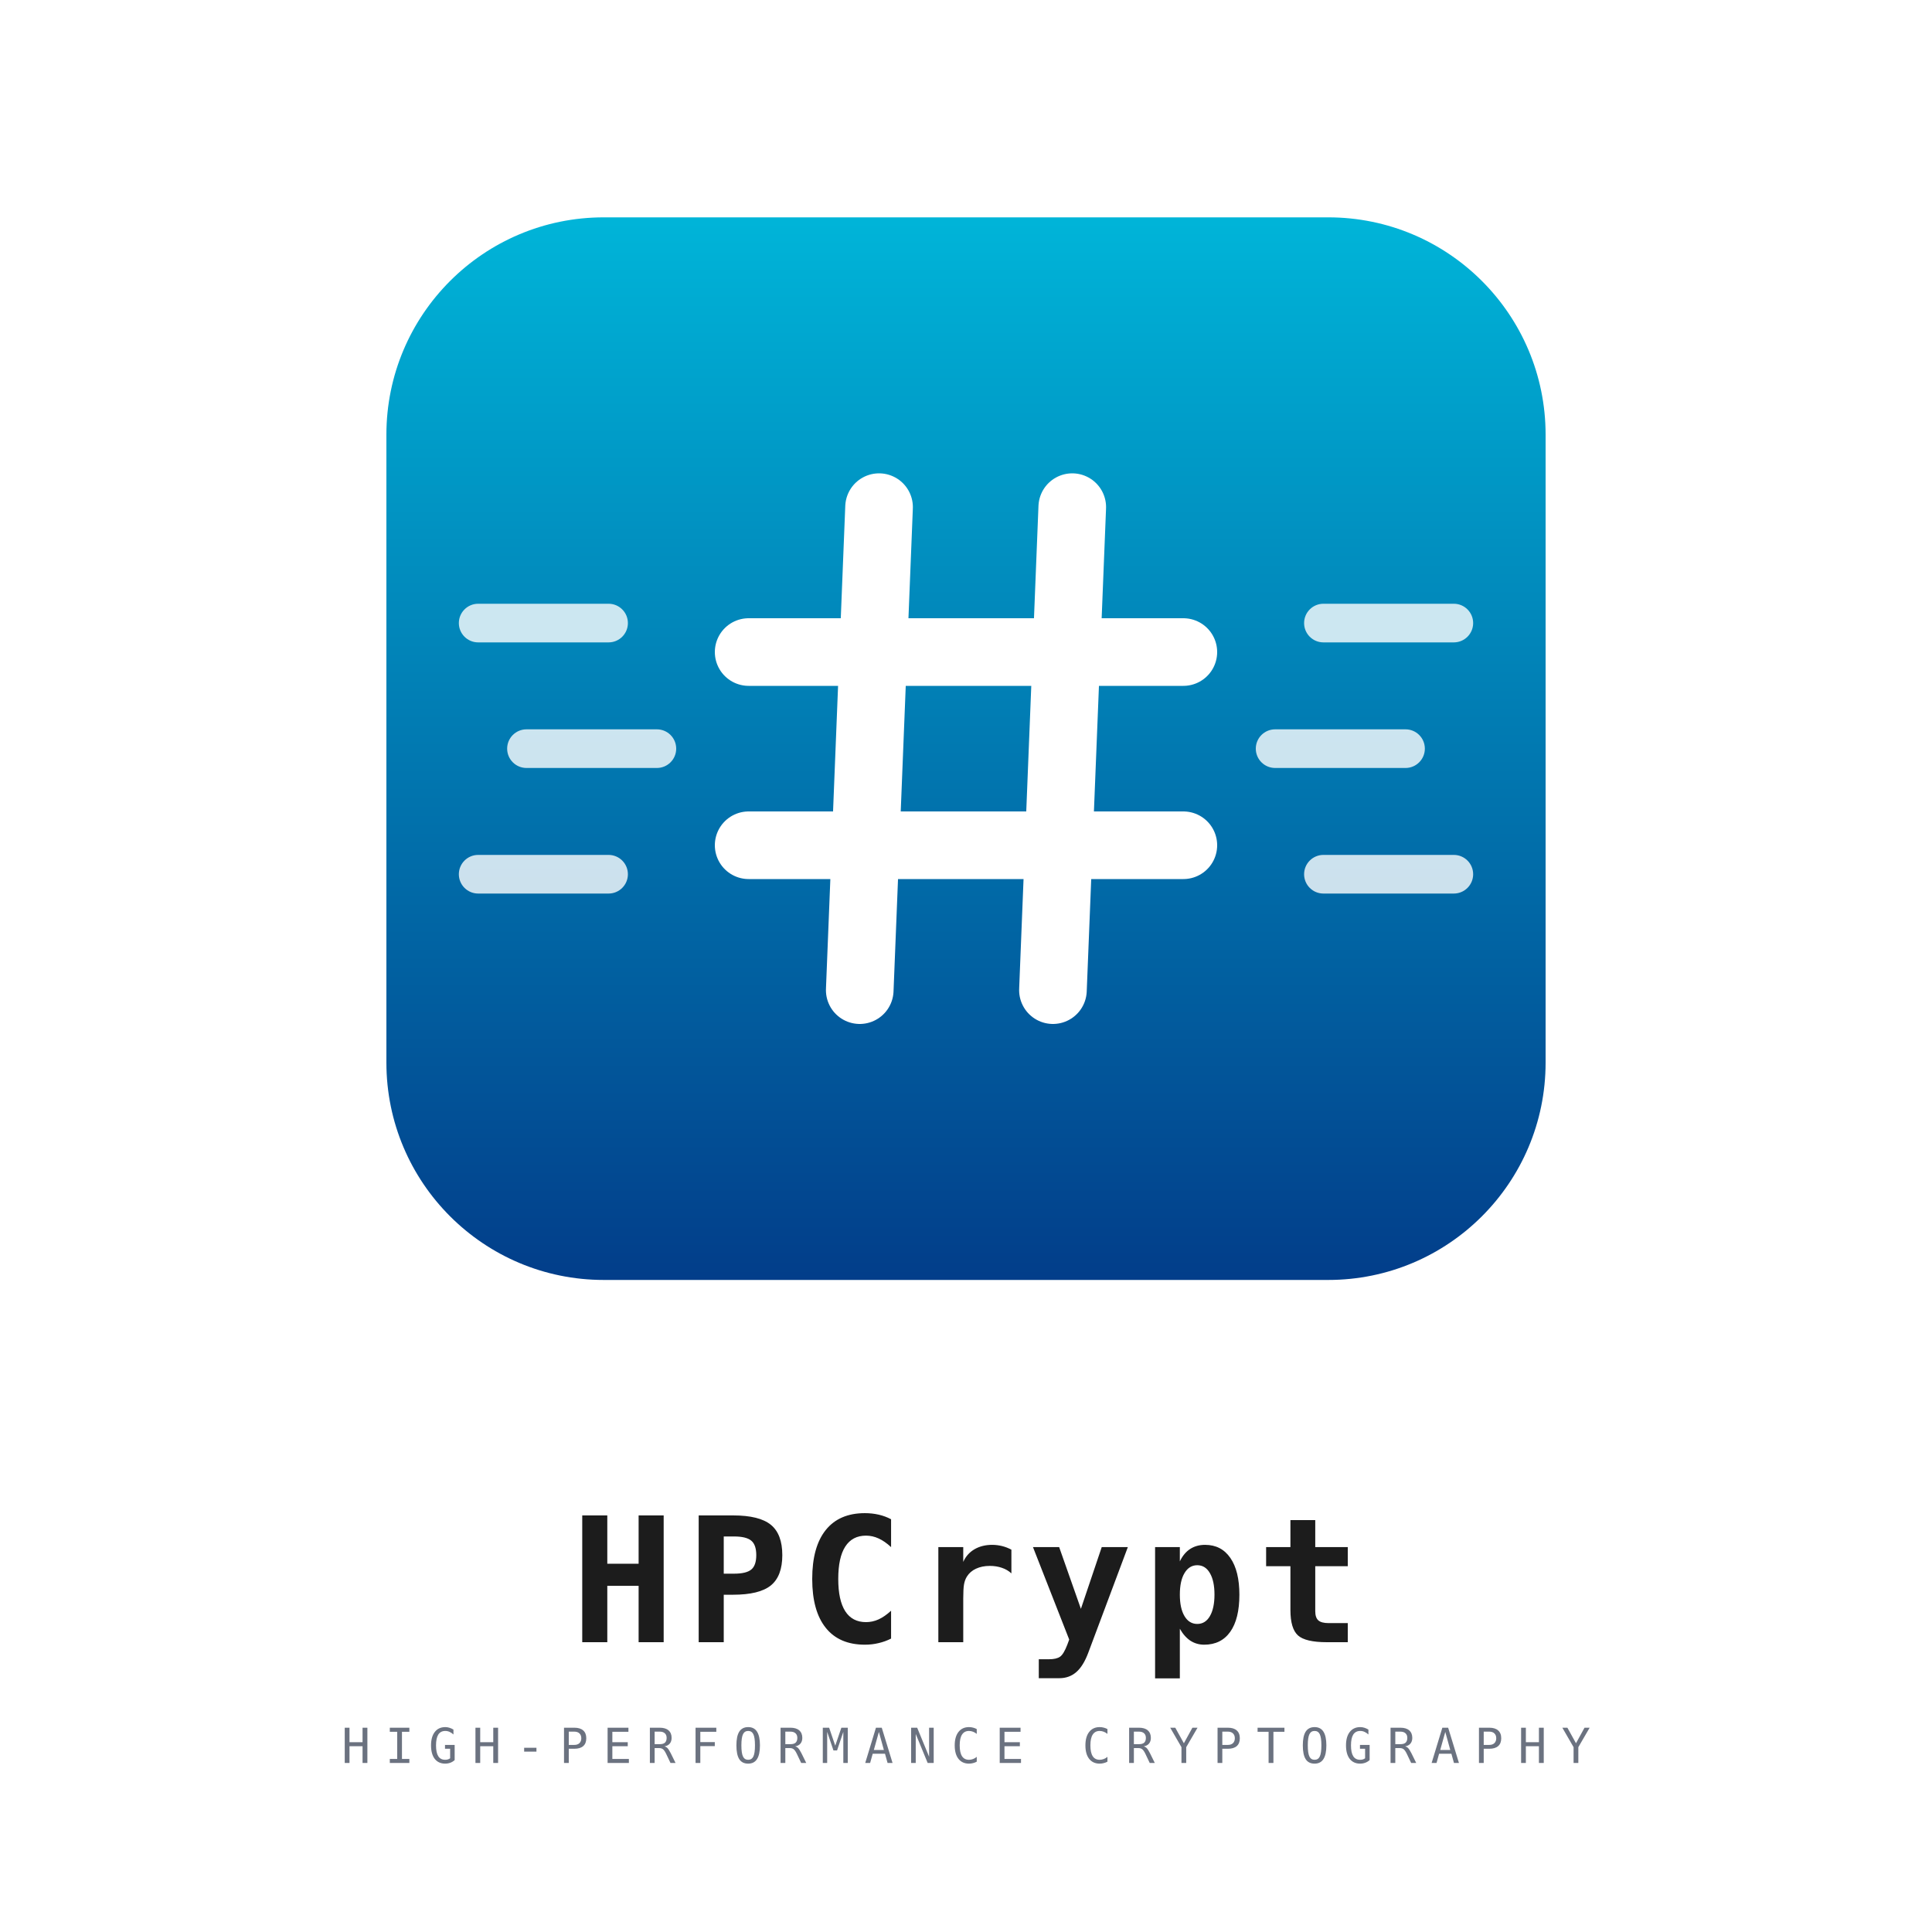
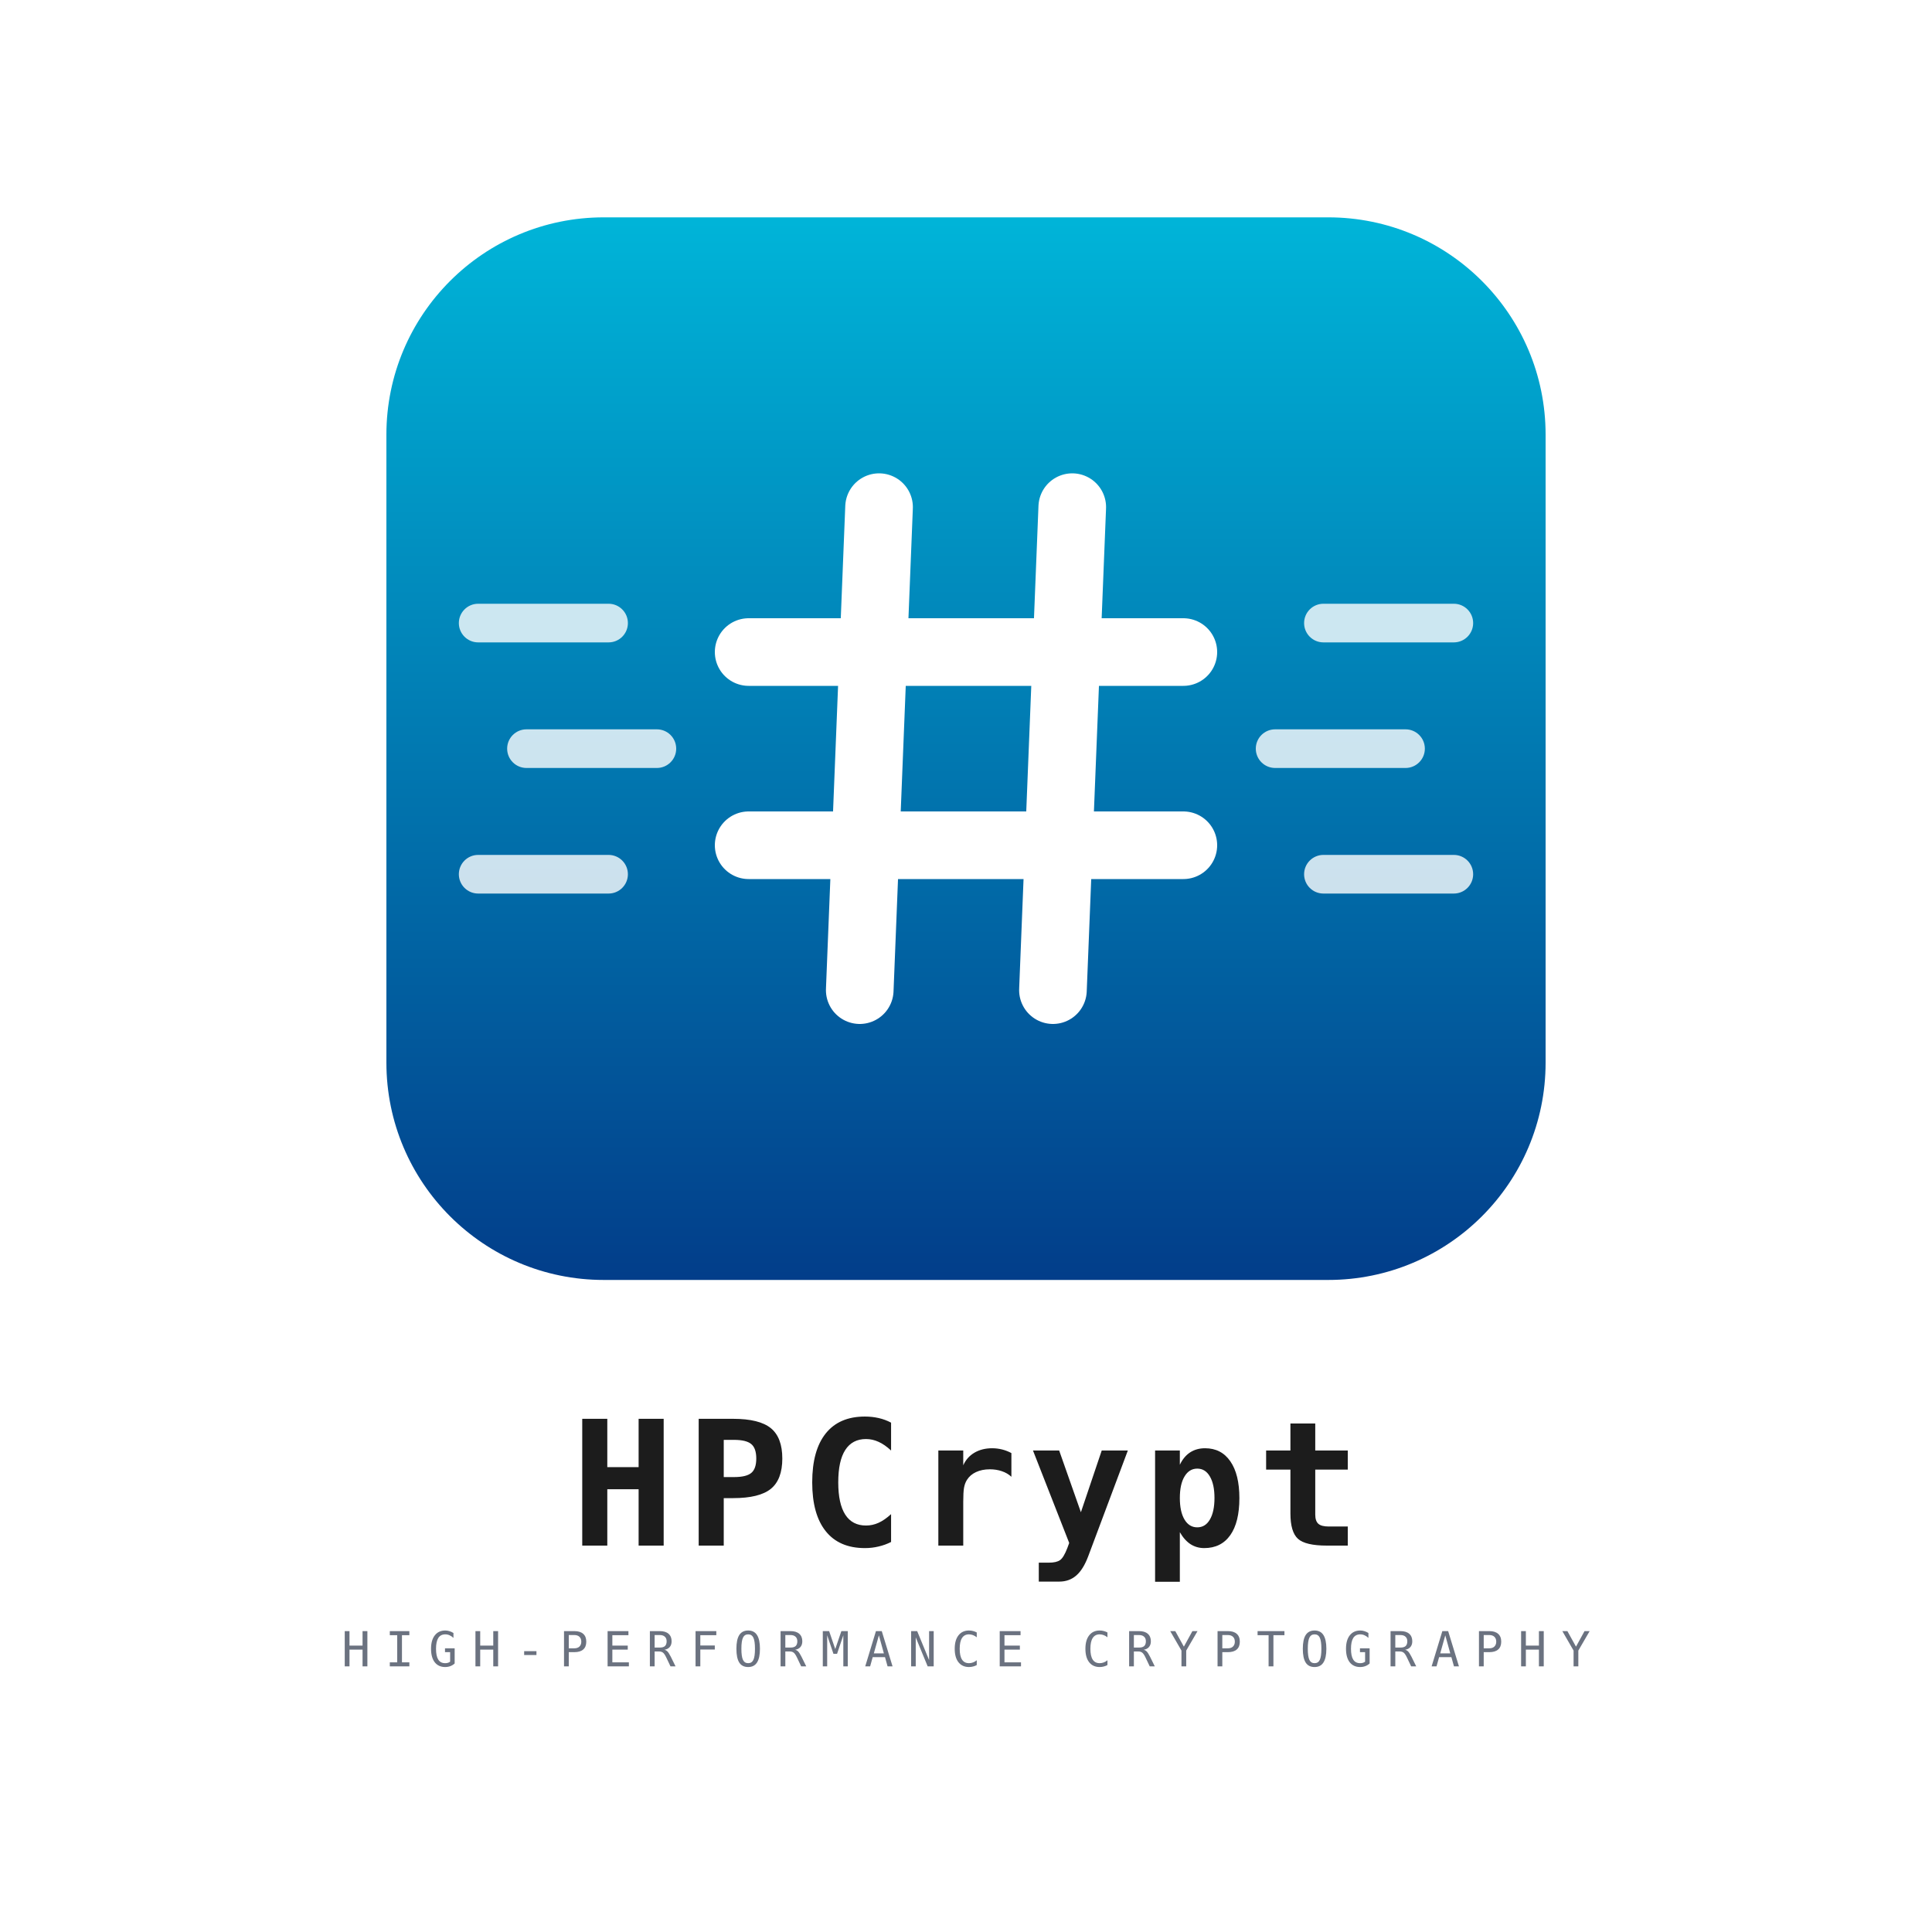
<svg xmlns="http://www.w3.org/2000/svg" viewBox="0 0 400 400">
  <defs>
    <linearGradient id="seceqGrad" x1="0%" y1="0%" x2="0%" y2="100%">
      <stop offset="0%" style="stop-color:#00b4d8" />
      <stop offset="100%" style="stop-color:#023e8a" />
    </linearGradient>
  </defs>
  <rect width="400" height="400" fill="#FFFFFF" />
  <rect x="80" y="45" width="240" height="220" rx="45" fill="url(#seceqGrad)" />
  <g fill="#FFFFFF" opacity="0.8">
    <rect x="95" y="125" width="35" height="8" rx="4" />
    <rect x="105" y="151" width="35" height="8" rx="4" />
    <rect x="95" y="177" width="35" height="8" rx="4" />
  </g>
  <g stroke="#FFFFFF" stroke-width="14" stroke-linecap="round">
    <line x1="182" y1="105" x2="178" y2="205" />
    <line x1="222" y1="105" x2="218" y2="205" />
    <line x1="155" y1="135" x2="245" y2="135" />
    <line x1="155" y1="175" x2="245" y2="175" />
  </g>
  <g fill="#FFFFFF" opacity="0.8">
    <rect x="270" y="125" width="35" height="8" rx="4" />
    <rect x="260" y="151" width="35" height="8" rx="4" />
    <rect x="270" y="177" width="35" height="8" rx="4" />
  </g>
-   <text x="200" y="340" font-family="'IBM Plex Mono', monospace" font-size="36" font-weight="600" fill="#1C1C1C" text-anchor="middle" letter-spacing="2">HPCrypt</text>
-   <text x="200" y="365" font-family="'IBM Plex Mono', monospace" font-size="10" font-weight="500" fill="#6B7280" text-anchor="middle" letter-spacing="3">HIGH-PERFORMANCE CRYPTOGRAPHY</text>
+   <text x="200" y="320" font-family="'IBM Plex Mono', monospace" font-size="36" font-weight="600" fill="#1C1C1C" text-anchor="middle" letter-spacing="2">HPCrypt</text>
+   <text x="200" y="345" font-family="'IBM Plex Mono', monospace" font-size="10" font-weight="500" fill="#6B7280" text-anchor="middle" letter-spacing="3">HIGH-PERFORMANCE CRYPTOGRAPHY</text>
</svg>
